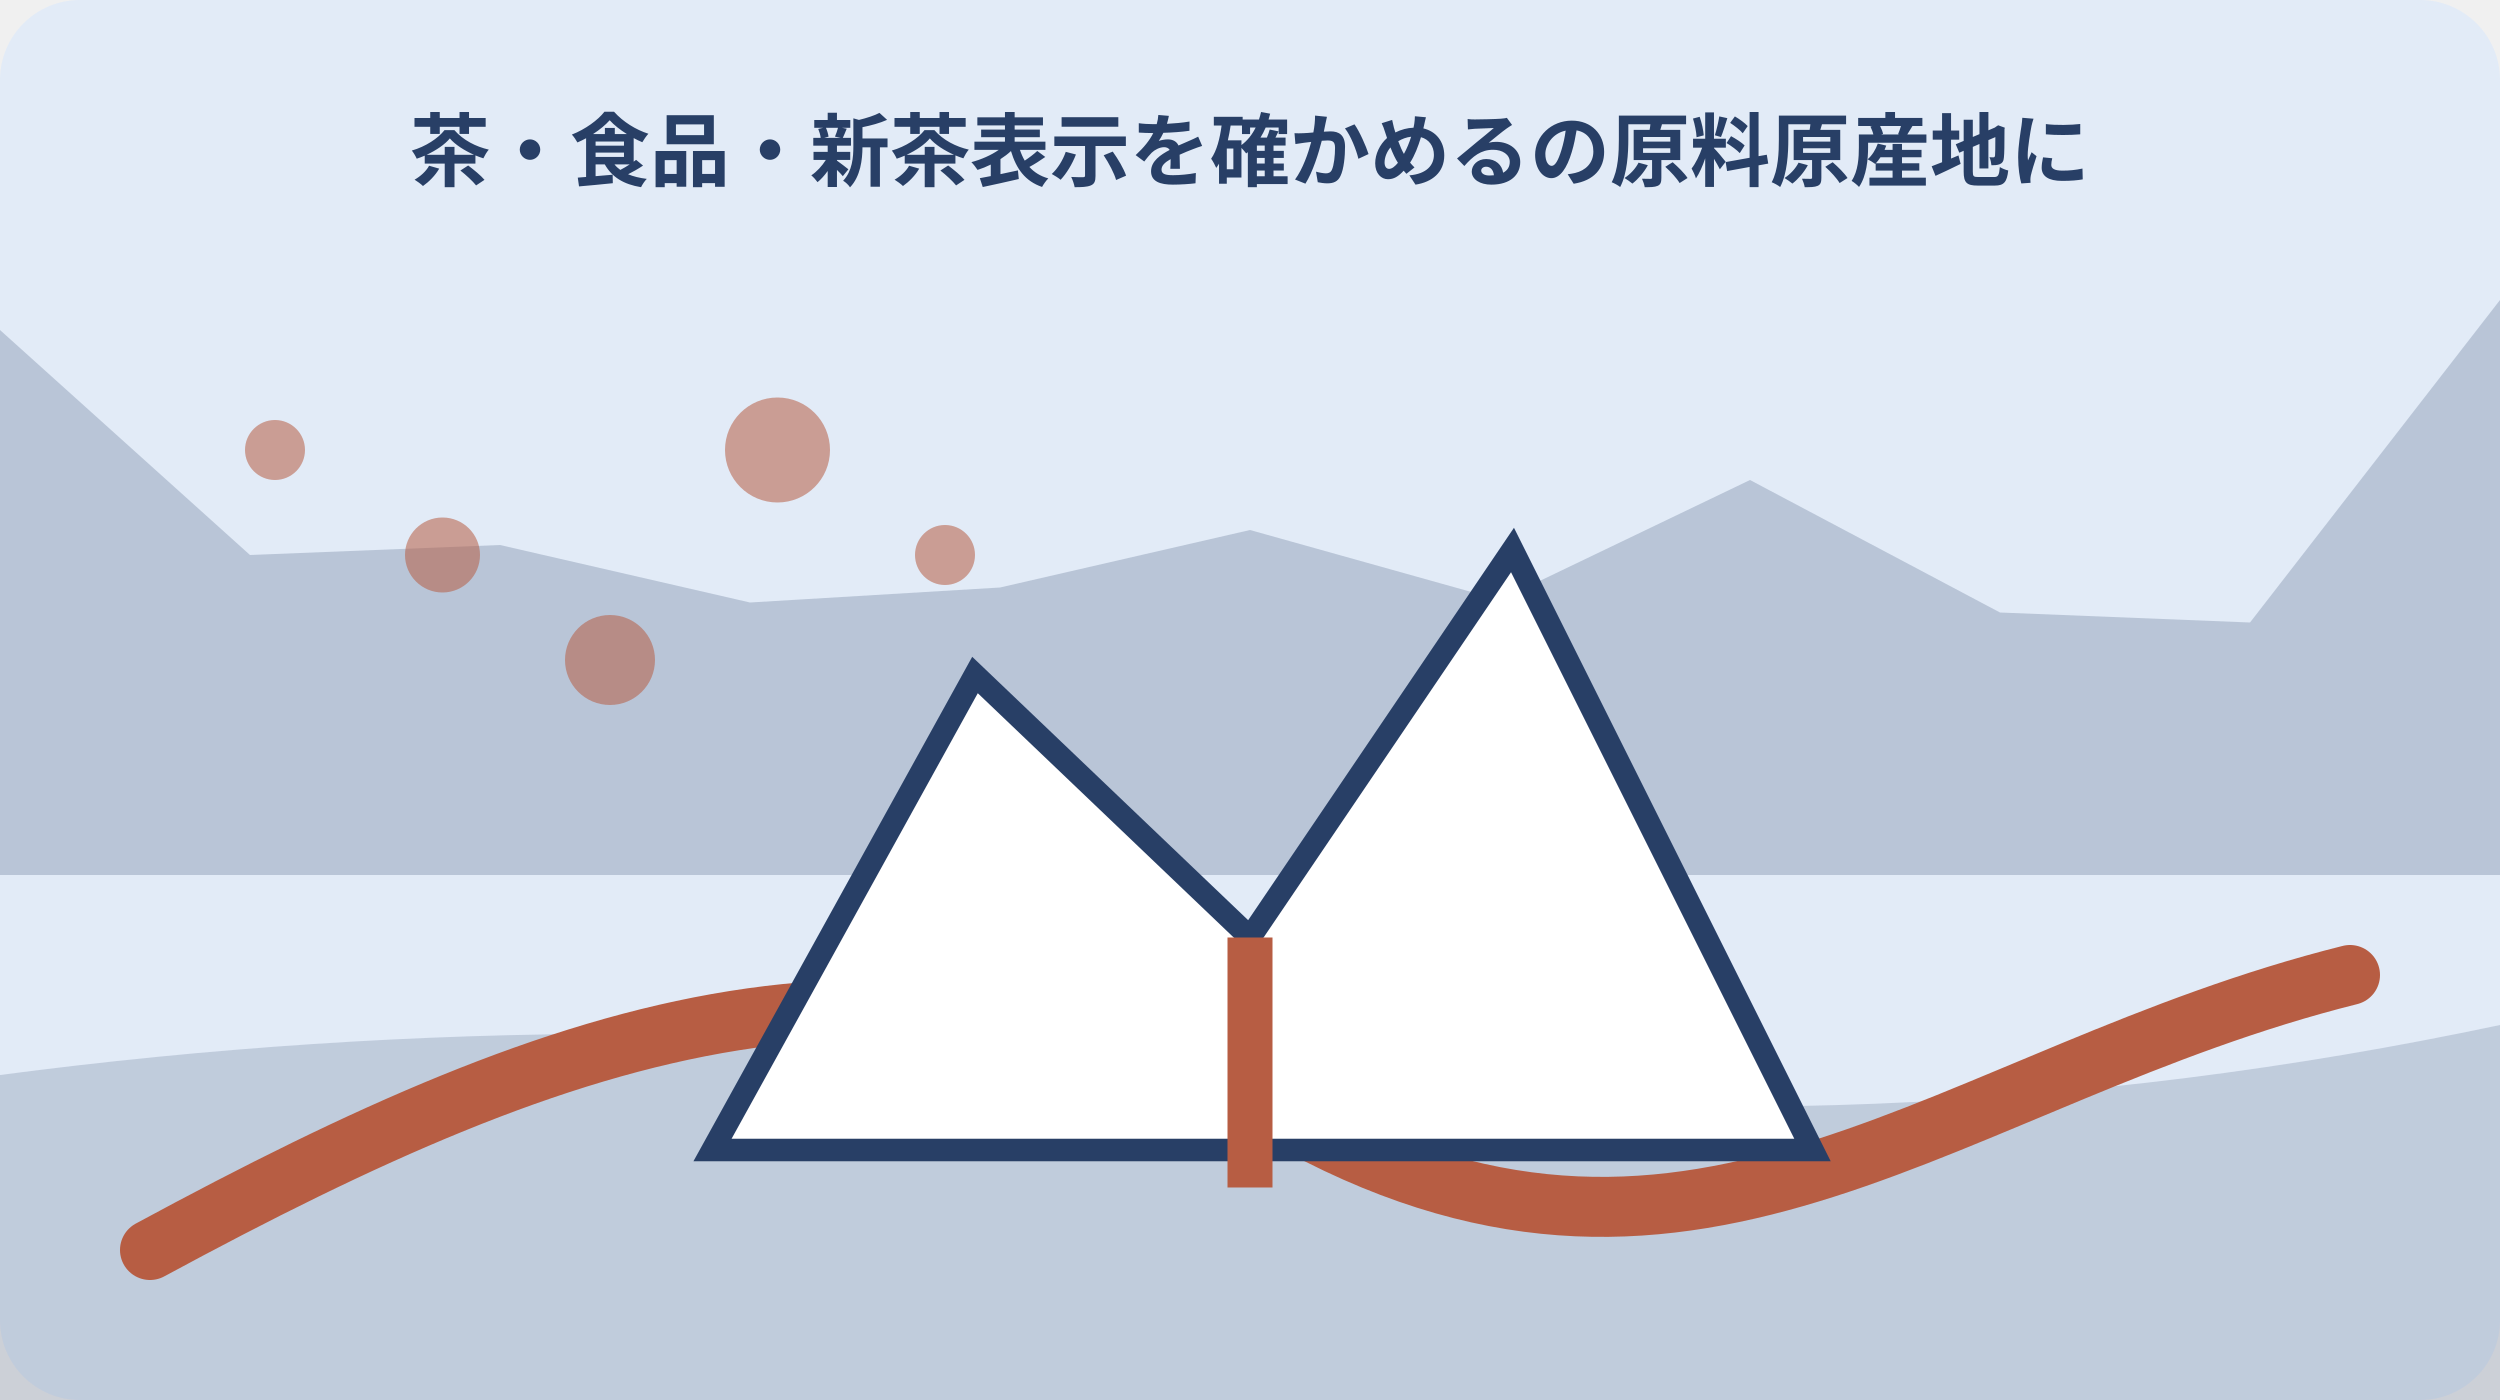
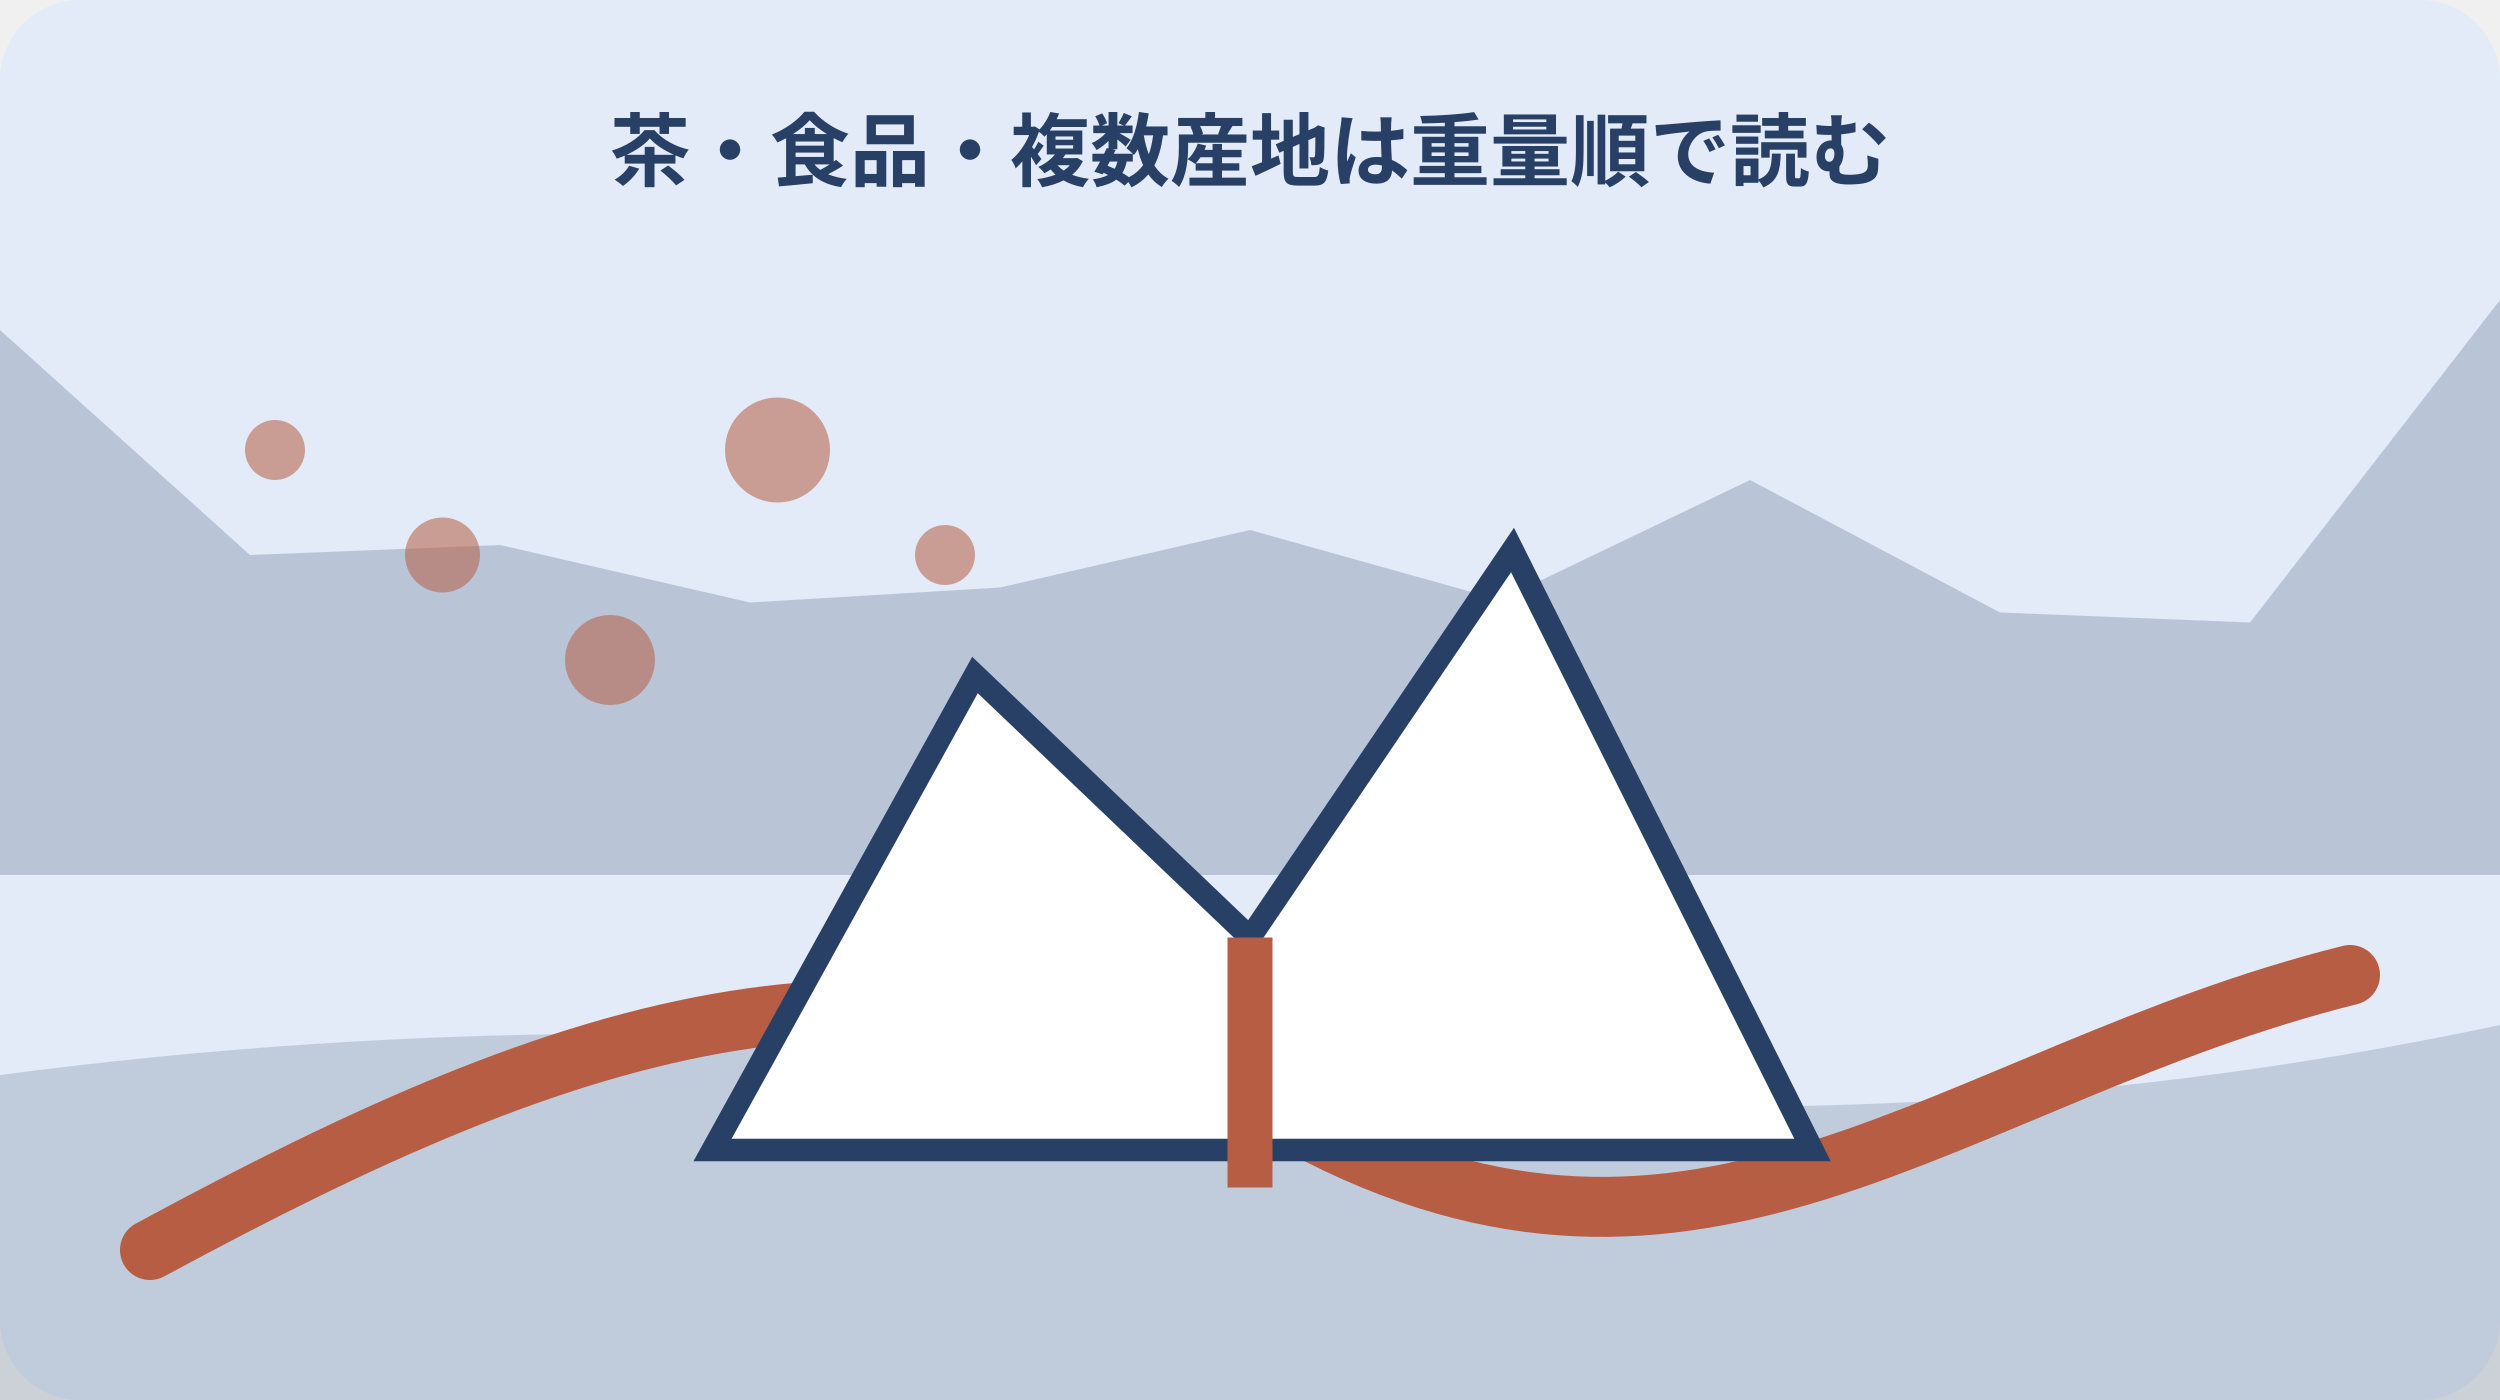
<svg xmlns="http://www.w3.org/2000/svg" width="1000" height="560" viewBox="0 0 1000 560" role="img" aria-labelledby="title desc" data-illustration="mori-editorial" data-topic-id="265" data-scene-index="3">
  <rect width="1000" height="560" rx="32" fill="#e2ebf7" />
  <polygon points="0,132 100,222 200,218 300,241 400,235 500,212 600,240 700,192 800,245 900,249 1000,120 1000,350 0,350" fill="#283f66" opacity=".22" />
  <path d="M0 430 Q250 397 500 430 T1000 410 V560 H0Z" fill="#283f66" opacity=".18" />
  <path d="M60 500 C230 408 360 364 520 450 S780 430 940 390" fill="none" stroke="#b75d43" stroke-width="24" stroke-linecap="round" />
  <circle cx="110" cy="180" r="12" fill="#b75d43" opacity=".55" />
  <circle cx="177" cy="222" r="15" fill="#b75d43" opacity=".55" />
  <circle cx="244" cy="264" r="18" fill="#b75d43" opacity=".55" />
  <circle cx="311" cy="180" r="21" fill="#b75d43" opacity=".55" />
  <circle cx="378" cy="222" r="12" fill="#b75d43" opacity=".55" />
  <g data-scene="land">
    <path d="M285 460 390 270l110 105 105-155 120 240Z" fill="#fff" stroke="#283f66" stroke-width="9" />
    <path d="M500 375v100" stroke="#b75d43" stroke-width="18" />
  </g>
-   <text x="500" y="72" text-anchor="middle" font-family="sans-serif" font-size="32" font-weight="700" fill="#283f66">茶・食品・新茶表示を確かめるの原料原産地に</text>
+   <text x="500" y="72" text-anchor="middle" font-family="sans-serif" font-size="32" font-weight="700" fill="#283f66">茶・食品・複数産地は重量順で読む</text>
</svg>
